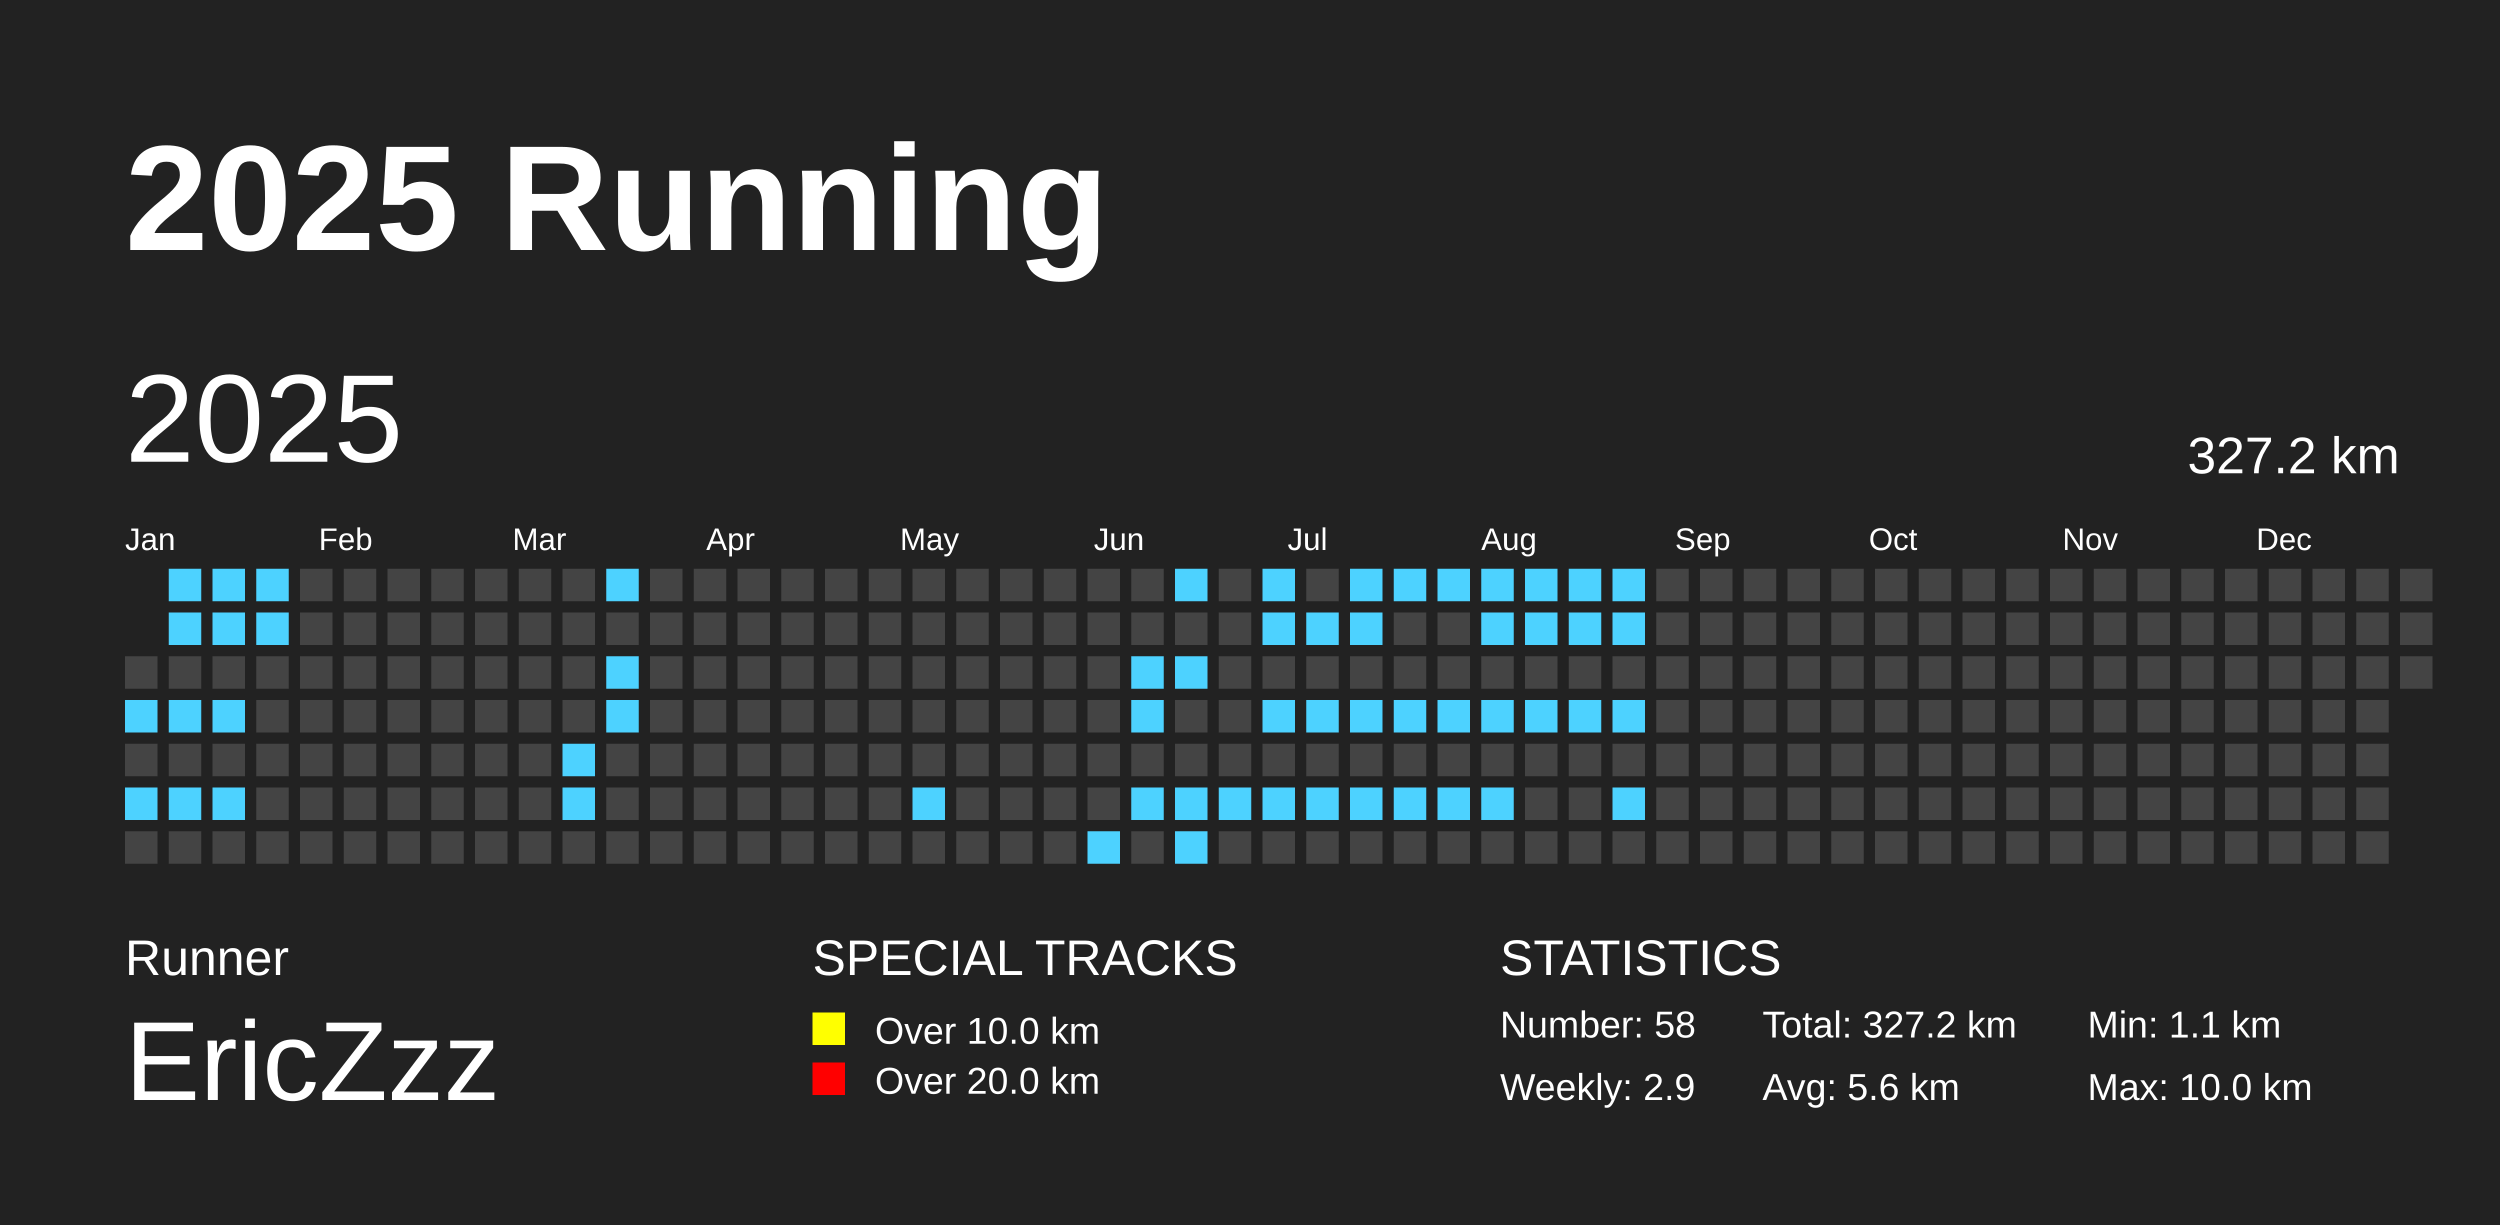
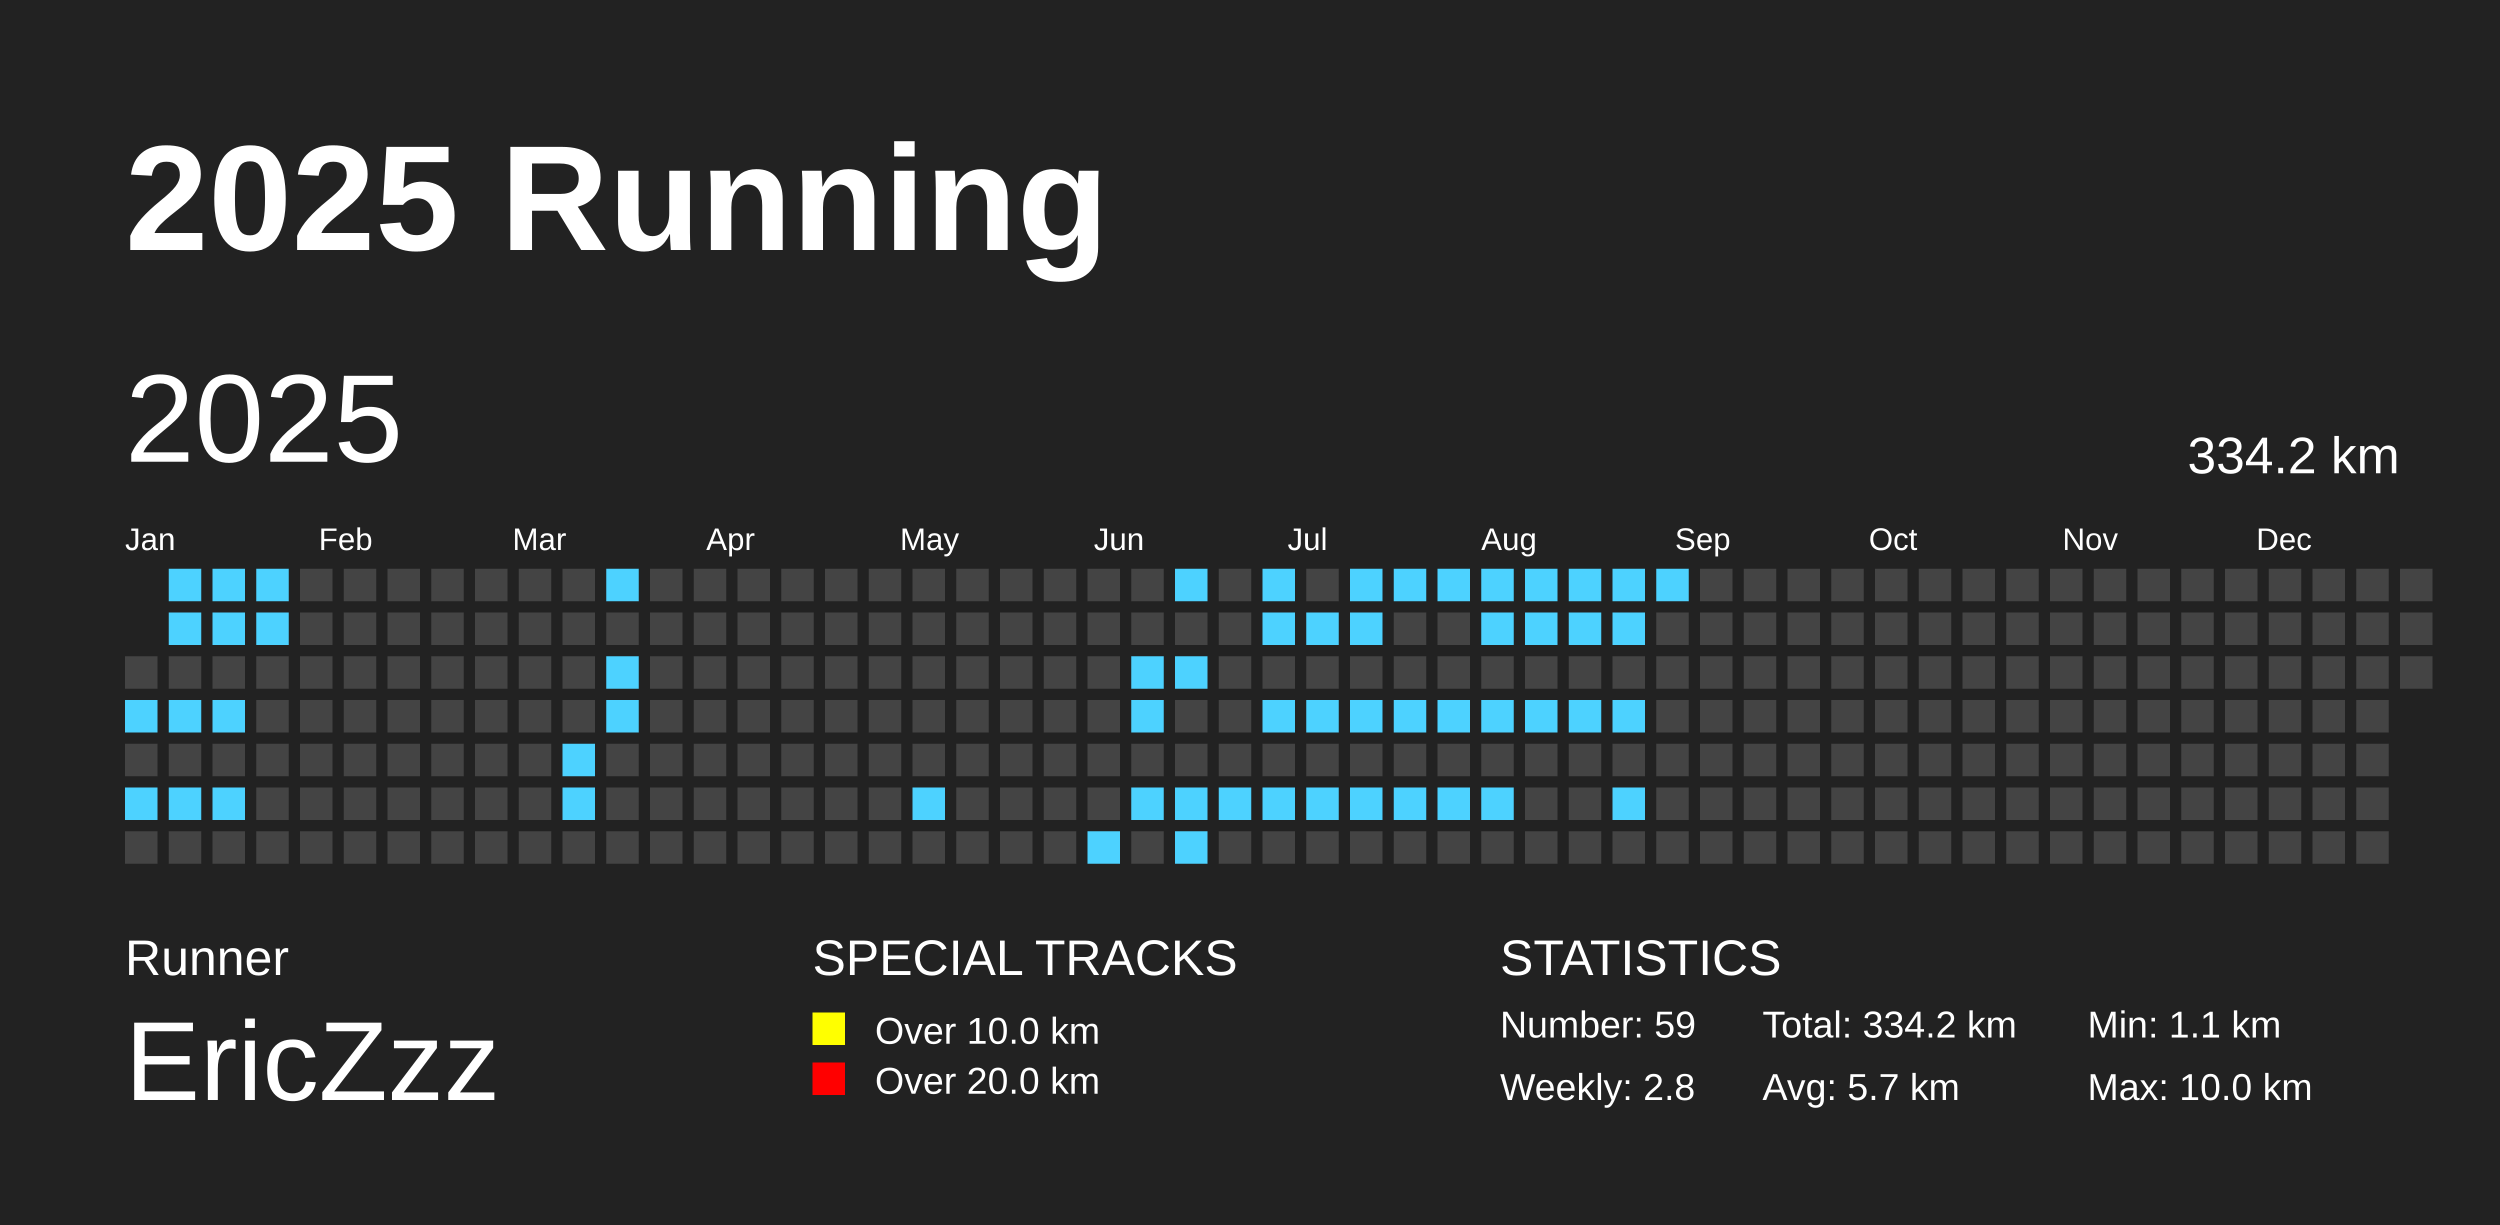
<svg xmlns="http://www.w3.org/2000/svg" baseProfile="full" height="98mm" version="1.1" viewBox="0,0,200,98" width="200mm">
  <defs />
  <rect fill="#222222" height="98" width="200" x="0" y="0" />
  <text fill="#FFFFFF" style="font-size:12px; font-family:Arial; font-weight:bold;" x="10" y="20">2025 Running</text>
  <text fill="#FFFFFF" style="font-size:4px; font-family:Arial" x="10" y="78">Runner</text>
  <text fill="#FFFFFF" style="font-size:9px; font-family:Arial" x="10" y="88">EricZzz</text>
  <text fill="#FFFFFF" style="font-size:4px; font-family:Arial" x="65" y="78">SPECIAL TRACKS</text>
  <rect fill="yellow" height="2.6" width="2.6" x="65" y="81" />
  <text fill="#FFFFFF" style="font-size:3px; font-family:Arial" x="70" y="83.5">Over 10.0 km</text>
  <rect fill="red" height="2.6" width="2.6" x="65" y="85" />
  <text fill="#FFFFFF" style="font-size:3px; font-family:Arial" x="70" y="87.5">Over 20.0 km</text>
  <text fill="#FFFFFF" style="font-size:4px; font-family:Arial" x="120" y="78">STATISTICS</text>
-   <text fill="#FFFFFF" style="font-size:3px; font-family:Arial" x="120" y="83">Number: 58</text>
-   <text fill="#FFFFFF" style="font-size:3px; font-family:Arial" x="120" y="88">Weekly: 2.9</text>
-   <text fill="#FFFFFF" style="font-size:3px; font-family:Arial" x="141" y="83">Total: 327.2 km</text>
-   <text fill="#FFFFFF" style="font-size:3px; font-family:Arial" x="141" y="88">Avg: 5.6 km</text>
+   <text fill="#FFFFFF" style="font-size:3px; font-family:Arial" x="120" y="83">Number: 59</text>
+   <text fill="#FFFFFF" style="font-size:3px; font-family:Arial" x="120" y="88">Weekly: 2.8</text>
+   <text fill="#FFFFFF" style="font-size:3px; font-family:Arial" x="141" y="83">Total: 334.2 km</text>
+   <text fill="#FFFFFF" style="font-size:3px; font-family:Arial" x="141" y="88">Avg: 5.7 km</text>
  <text fill="#FFFFFF" style="font-size:3px; font-family:Arial" x="167" y="83">Min: 1.1 km</text>
  <text fill="#FFFFFF" style="font-size:3px; font-family:Arial" x="167" y="88">Max: 10.0 km</text>
  <text dominant-baseline="hanging" fill="#FFFFFF" style="font-size:10.0px; font-family:Arial;" x="10" y="30">2025</text>
-   <text dominant-baseline="hanging" fill="#FFFFFF" style="font-size:4.125px; font-family:Arial;" x="175" y="35">327.2 km</text>
+   <text dominant-baseline="hanging" fill="#FFFFFF" style="font-size:4.125px; font-family:Arial;" x="175" y="35">334.2 km</text>
  <text fill="#FFFFFF" style="font-size:2.5px; font-family:Arial" x="10.0" y="44">Jan</text>
  <text fill="#FFFFFF" style="font-size:2.5px; font-family:Arial" x="25.5" y="44">Feb</text>
  <text fill="#FFFFFF" style="font-size:2.5px; font-family:Arial" x="41.0" y="44">Mar</text>
  <text fill="#FFFFFF" style="font-size:2.5px; font-family:Arial" x="56.5" y="44">Apr</text>
  <text fill="#FFFFFF" style="font-size:2.5px; font-family:Arial" x="72.0" y="44">May</text>
  <text fill="#FFFFFF" style="font-size:2.5px; font-family:Arial" x="87.5" y="44">Jun</text>
  <text fill="#FFFFFF" style="font-size:2.5px; font-family:Arial" x="103.0" y="44">Jul</text>
  <text fill="#FFFFFF" style="font-size:2.5px; font-family:Arial" x="118.5" y="44">Aug</text>
  <text fill="#FFFFFF" style="font-size:2.5px; font-family:Arial" x="134.0" y="44">Sep</text>
  <text fill="#FFFFFF" style="font-size:2.5px; font-family:Arial" x="149.5" y="44">Oct</text>
  <text fill="#FFFFFF" style="font-size:2.5px; font-family:Arial" x="165.0" y="44">Nov</text>
  <text fill="#FFFFFF" style="font-size:2.5px; font-family:Arial" x="180.5" y="44">Dec</text>
  <rect fill="#444444" height="2.6" width="2.6" x="10.0" y="52.5" />
  <rect fill="#4DD2FF" height="2.6" width="2.6" x="10.0" y="56.0" />
  <rect fill="#444444" height="2.6" width="2.6" x="10.0" y="59.5" />
  <rect fill="#4DD2FF" height="2.6" width="2.6" x="10.0" y="63.0" />
  <rect fill="#444444" height="2.6" width="2.6" x="10.0" y="66.5" />
  <rect fill="#4DD2FF" height="2.6" width="2.6" x="13.5" y="45.5" />
  <rect fill="#4DD2FF" height="2.6" width="2.6" x="13.5" y="49.0" />
  <rect fill="#444444" height="2.6" width="2.6" x="13.5" y="52.5" />
  <rect fill="#4DD2FF" height="2.6" width="2.6" x="13.5" y="56.0" />
  <rect fill="#444444" height="2.6" width="2.6" x="13.5" y="59.5" />
  <rect fill="#4DD2FF" height="2.6" width="2.6" x="13.5" y="63.0" />
  <rect fill="#444444" height="2.6" width="2.6" x="13.5" y="66.5" />
  <rect fill="#4DD2FF" height="2.6" width="2.6" x="17.0" y="45.5" />
  <rect fill="#4DD2FF" height="2.6" width="2.6" x="17.0" y="49.0" />
  <rect fill="#444444" height="2.6" width="2.6" x="17.0" y="52.5" />
  <rect fill="#4DD2FF" height="2.6" width="2.6" x="17.0" y="56.0" />
  <rect fill="#444444" height="2.6" width="2.6" x="17.0" y="59.5" />
  <rect fill="#4DD2FF" height="2.6" width="2.6" x="17.0" y="63.0" />
  <rect fill="#444444" height="2.6" width="2.6" x="17.0" y="66.5" />
  <rect fill="#4DD2FF" height="2.6" width="2.6" x="20.5" y="45.5" />
  <rect fill="#4DD2FF" height="2.6" width="2.6" x="20.5" y="49.0" />
  <rect fill="#444444" height="2.6" width="2.6" x="20.5" y="52.5" />
  <rect fill="#444444" height="2.6" width="2.6" x="20.5" y="56.0" />
  <rect fill="#444444" height="2.6" width="2.6" x="20.5" y="59.5" />
  <rect fill="#444444" height="2.6" width="2.6" x="20.5" y="63.0" />
  <rect fill="#444444" height="2.6" width="2.6" x="20.5" y="66.5" />
  <rect fill="#444444" height="2.6" width="2.6" x="24.0" y="45.5" />
  <rect fill="#444444" height="2.6" width="2.6" x="24.0" y="49.0" />
  <rect fill="#444444" height="2.6" width="2.6" x="24.0" y="52.5" />
  <rect fill="#444444" height="2.6" width="2.6" x="24.0" y="56.0" />
  <rect fill="#444444" height="2.6" width="2.6" x="24.0" y="59.5" />
  <rect fill="#444444" height="2.6" width="2.6" x="24.0" y="63.0" />
  <rect fill="#444444" height="2.6" width="2.6" x="24.0" y="66.5" />
  <rect fill="#444444" height="2.6" width="2.6" x="27.5" y="45.5" />
  <rect fill="#444444" height="2.6" width="2.6" x="27.5" y="49.0" />
  <rect fill="#444444" height="2.6" width="2.6" x="27.5" y="52.5" />
  <rect fill="#444444" height="2.6" width="2.6" x="27.5" y="56.0" />
  <rect fill="#444444" height="2.6" width="2.6" x="27.5" y="59.5" />
  <rect fill="#444444" height="2.6" width="2.6" x="27.5" y="63.0" />
  <rect fill="#444444" height="2.6" width="2.6" x="27.5" y="66.5" />
  <rect fill="#444444" height="2.6" width="2.6" x="31.0" y="45.5" />
  <rect fill="#444444" height="2.6" width="2.6" x="31.0" y="49.0" />
  <rect fill="#444444" height="2.6" width="2.6" x="31.0" y="52.5" />
  <rect fill="#444444" height="2.6" width="2.6" x="31.0" y="56.0" />
  <rect fill="#444444" height="2.6" width="2.6" x="31.0" y="59.5" />
  <rect fill="#444444" height="2.6" width="2.6" x="31.0" y="63.0" />
  <rect fill="#444444" height="2.6" width="2.6" x="31.0" y="66.5" />
  <rect fill="#444444" height="2.6" width="2.6" x="34.5" y="45.5" />
  <rect fill="#444444" height="2.6" width="2.6" x="34.5" y="49.0" />
  <rect fill="#444444" height="2.6" width="2.6" x="34.5" y="52.5" />
  <rect fill="#444444" height="2.6" width="2.6" x="34.5" y="56.0" />
  <rect fill="#444444" height="2.6" width="2.6" x="34.5" y="59.5" />
  <rect fill="#444444" height="2.6" width="2.6" x="34.5" y="63.0" />
  <rect fill="#444444" height="2.6" width="2.6" x="34.5" y="66.5" />
  <rect fill="#444444" height="2.6" width="2.6" x="38.0" y="45.5" />
  <rect fill="#444444" height="2.6" width="2.6" x="38.0" y="49.0" />
  <rect fill="#444444" height="2.6" width="2.6" x="38.0" y="52.5" />
  <rect fill="#444444" height="2.6" width="2.6" x="38.0" y="56.0" />
  <rect fill="#444444" height="2.6" width="2.6" x="38.0" y="59.5" />
  <rect fill="#444444" height="2.6" width="2.6" x="38.0" y="63.0" />
  <rect fill="#444444" height="2.6" width="2.6" x="38.0" y="66.5" />
  <rect fill="#444444" height="2.6" width="2.6" x="41.5" y="45.5" />
  <rect fill="#444444" height="2.6" width="2.6" x="41.5" y="49.0" />
  <rect fill="#444444" height="2.6" width="2.6" x="41.5" y="52.5" />
  <rect fill="#444444" height="2.6" width="2.6" x="41.5" y="56.0" />
  <rect fill="#444444" height="2.6" width="2.6" x="41.5" y="59.5" />
  <rect fill="#444444" height="2.6" width="2.6" x="41.5" y="63.0" />
  <rect fill="#444444" height="2.6" width="2.6" x="41.5" y="66.5" />
  <rect fill="#444444" height="2.6" width="2.6" x="45.0" y="45.5" />
  <rect fill="#444444" height="2.6" width="2.6" x="45.0" y="49.0" />
  <rect fill="#444444" height="2.6" width="2.6" x="45.0" y="52.5" />
  <rect fill="#444444" height="2.6" width="2.6" x="45.0" y="56.0" />
  <rect fill="#4DD2FF" height="2.6" width="2.6" x="45.0" y="59.5" />
  <rect fill="#4DD2FF" height="2.6" width="2.6" x="45.0" y="63.0" />
  <rect fill="#444444" height="2.6" width="2.6" x="45.0" y="66.5" />
  <rect fill="#4DD2FF" height="2.6" width="2.6" x="48.5" y="45.5" />
  <rect fill="#444444" height="2.6" width="2.6" x="48.5" y="49.0" />
  <rect fill="#4DD2FF" height="2.6" width="2.6" x="48.5" y="52.5" />
  <rect fill="#4DD2FF" height="2.6" width="2.6" x="48.5" y="56.0" />
  <rect fill="#444444" height="2.6" width="2.6" x="48.5" y="59.5" />
  <rect fill="#444444" height="2.6" width="2.6" x="48.5" y="63.0" />
  <rect fill="#444444" height="2.6" width="2.6" x="48.5" y="66.5" />
  <rect fill="#444444" height="2.6" width="2.6" x="52.0" y="45.5" />
  <rect fill="#444444" height="2.6" width="2.6" x="52.0" y="49.0" />
  <rect fill="#444444" height="2.6" width="2.6" x="52.0" y="52.5" />
  <rect fill="#444444" height="2.6" width="2.6" x="52.0" y="56.0" />
  <rect fill="#444444" height="2.6" width="2.6" x="52.0" y="59.5" />
  <rect fill="#444444" height="2.6" width="2.6" x="52.0" y="63.0" />
  <rect fill="#444444" height="2.6" width="2.6" x="52.0" y="66.5" />
  <rect fill="#444444" height="2.6" width="2.6" x="55.5" y="45.5" />
  <rect fill="#444444" height="2.6" width="2.6" x="55.5" y="49.0" />
  <rect fill="#444444" height="2.6" width="2.6" x="55.5" y="52.5" />
  <rect fill="#444444" height="2.6" width="2.6" x="55.5" y="56.0" />
  <rect fill="#444444" height="2.6" width="2.6" x="55.5" y="59.5" />
  <rect fill="#444444" height="2.6" width="2.6" x="55.5" y="63.0" />
  <rect fill="#444444" height="2.6" width="2.6" x="55.5" y="66.5" />
  <rect fill="#444444" height="2.6" width="2.6" x="59.0" y="45.5" />
  <rect fill="#444444" height="2.6" width="2.6" x="59.0" y="49.0" />
  <rect fill="#444444" height="2.6" width="2.6" x="59.0" y="52.5" />
  <rect fill="#444444" height="2.6" width="2.6" x="59.0" y="56.0" />
  <rect fill="#444444" height="2.6" width="2.6" x="59.0" y="59.5" />
  <rect fill="#444444" height="2.6" width="2.6" x="59.0" y="63.0" />
  <rect fill="#444444" height="2.6" width="2.6" x="59.0" y="66.5" />
  <rect fill="#444444" height="2.6" width="2.6" x="62.5" y="45.5" />
  <rect fill="#444444" height="2.6" width="2.6" x="62.5" y="49.0" />
  <rect fill="#444444" height="2.6" width="2.6" x="62.5" y="52.5" />
  <rect fill="#444444" height="2.6" width="2.6" x="62.5" y="56.0" />
  <rect fill="#444444" height="2.6" width="2.6" x="62.5" y="59.5" />
  <rect fill="#444444" height="2.6" width="2.6" x="62.5" y="63.0" />
  <rect fill="#444444" height="2.6" width="2.6" x="62.5" y="66.5" />
  <rect fill="#444444" height="2.6" width="2.6" x="66.0" y="45.5" />
  <rect fill="#444444" height="2.6" width="2.6" x="66.0" y="49.0" />
  <rect fill="#444444" height="2.6" width="2.6" x="66.0" y="52.5" />
  <rect fill="#444444" height="2.6" width="2.6" x="66.0" y="56.0" />
  <rect fill="#444444" height="2.6" width="2.6" x="66.0" y="59.5" />
  <rect fill="#444444" height="2.6" width="2.6" x="66.0" y="63.0" />
  <rect fill="#444444" height="2.6" width="2.6" x="66.0" y="66.5" />
  <rect fill="#444444" height="2.6" width="2.6" x="69.5" y="45.5" />
  <rect fill="#444444" height="2.6" width="2.6" x="69.5" y="49.0" />
  <rect fill="#444444" height="2.6" width="2.6" x="69.5" y="52.5" />
  <rect fill="#444444" height="2.6" width="2.6" x="69.5" y="56.0" />
  <rect fill="#444444" height="2.6" width="2.6" x="69.5" y="59.5" />
  <rect fill="#444444" height="2.6" width="2.6" x="69.5" y="63.0" />
  <rect fill="#444444" height="2.6" width="2.6" x="69.5" y="66.5" />
  <rect fill="#444444" height="2.6" width="2.6" x="73.0" y="45.5" />
  <rect fill="#444444" height="2.6" width="2.6" x="73.0" y="49.0" />
  <rect fill="#444444" height="2.6" width="2.6" x="73.0" y="52.5" />
  <rect fill="#444444" height="2.6" width="2.6" x="73.0" y="56.0" />
  <rect fill="#444444" height="2.6" width="2.6" x="73.0" y="59.5" />
  <rect fill="#4DD2FF" height="2.6" width="2.6" x="73.0" y="63.0" />
  <rect fill="#444444" height="2.6" width="2.6" x="73.0" y="66.5" />
  <rect fill="#444444" height="2.6" width="2.6" x="76.5" y="45.5" />
  <rect fill="#444444" height="2.6" width="2.6" x="76.5" y="49.0" />
  <rect fill="#444444" height="2.6" width="2.6" x="76.5" y="52.5" />
  <rect fill="#444444" height="2.6" width="2.6" x="76.5" y="56.0" />
  <rect fill="#444444" height="2.6" width="2.6" x="76.5" y="59.5" />
  <rect fill="#444444" height="2.6" width="2.6" x="76.5" y="63.0" />
  <rect fill="#444444" height="2.6" width="2.6" x="76.5" y="66.5" />
  <rect fill="#444444" height="2.6" width="2.6" x="80.0" y="45.5" />
  <rect fill="#444444" height="2.6" width="2.6" x="80.0" y="49.0" />
  <rect fill="#444444" height="2.6" width="2.6" x="80.0" y="52.5" />
  <rect fill="#444444" height="2.6" width="2.6" x="80.0" y="56.0" />
  <rect fill="#444444" height="2.6" width="2.6" x="80.0" y="59.5" />
  <rect fill="#444444" height="2.6" width="2.6" x="80.0" y="63.0" />
  <rect fill="#444444" height="2.6" width="2.6" x="80.0" y="66.5" />
  <rect fill="#444444" height="2.6" width="2.6" x="83.5" y="45.5" />
  <rect fill="#444444" height="2.6" width="2.6" x="83.5" y="49.0" />
  <rect fill="#444444" height="2.6" width="2.6" x="83.5" y="52.5" />
  <rect fill="#444444" height="2.6" width="2.6" x="83.5" y="56.0" />
  <rect fill="#444444" height="2.6" width="2.6" x="83.5" y="59.5" />
  <rect fill="#444444" height="2.6" width="2.6" x="83.5" y="63.0" />
  <rect fill="#444444" height="2.6" width="2.6" x="83.5" y="66.5" />
  <rect fill="#444444" height="2.6" width="2.6" x="87.0" y="45.5" />
  <rect fill="#444444" height="2.6" width="2.6" x="87.0" y="49.0" />
  <rect fill="#444444" height="2.6" width="2.6" x="87.0" y="52.5" />
  <rect fill="#444444" height="2.6" width="2.6" x="87.0" y="56.0" />
  <rect fill="#444444" height="2.6" width="2.6" x="87.0" y="59.5" />
  <rect fill="#444444" height="2.6" width="2.6" x="87.0" y="63.0" />
  <rect fill="#4DD2FF" height="2.6" width="2.6" x="87.0" y="66.5" />
  <rect fill="#444444" height="2.6" width="2.6" x="90.5" y="45.5" />
  <rect fill="#444444" height="2.6" width="2.6" x="90.5" y="49.0" />
  <rect fill="#4DD2FF" height="2.6" width="2.6" x="90.5" y="52.5" />
  <rect fill="#4DD2FF" height="2.6" width="2.6" x="90.5" y="56.0" />
  <rect fill="#444444" height="2.6" width="2.6" x="90.5" y="59.5" />
  <rect fill="#4DD2FF" height="2.6" width="2.6" x="90.5" y="63.0" />
  <rect fill="#444444" height="2.6" width="2.6" x="90.5" y="66.5" />
  <rect fill="#4DD2FF" height="2.6" width="2.6" x="94.0" y="45.5" />
  <rect fill="#444444" height="2.6" width="2.6" x="94.0" y="49.0" />
  <rect fill="#4DD2FF" height="2.6" width="2.6" x="94.0" y="52.5" />
  <rect fill="#444444" height="2.6" width="2.6" x="94.0" y="56.0" />
  <rect fill="#444444" height="2.6" width="2.6" x="94.0" y="59.5" />
  <rect fill="#4DD2FF" height="2.6" width="2.6" x="94.0" y="63.0" />
  <rect fill="#4DD2FF" height="2.6" width="2.6" x="94.0" y="66.5" />
  <rect fill="#444444" height="2.6" width="2.6" x="97.5" y="45.5" />
  <rect fill="#444444" height="2.6" width="2.6" x="97.5" y="49.0" />
  <rect fill="#444444" height="2.6" width="2.6" x="97.5" y="52.5" />
  <rect fill="#444444" height="2.6" width="2.6" x="97.5" y="56.0" />
  <rect fill="#444444" height="2.6" width="2.6" x="97.5" y="59.5" />
  <rect fill="#4DD2FF" height="2.6" width="2.6" x="97.5" y="63.0" />
  <rect fill="#444444" height="2.6" width="2.6" x="97.5" y="66.5" />
  <rect fill="#4DD2FF" height="2.6" width="2.6" x="101.0" y="45.5" />
  <rect fill="#4DD2FF" height="2.6" width="2.6" x="101.0" y="49.0" />
  <rect fill="#444444" height="2.6" width="2.6" x="101.0" y="52.5" />
  <rect fill="#4DD2FF" height="2.6" width="2.6" x="101.0" y="56.0" />
  <rect fill="#444444" height="2.6" width="2.6" x="101.0" y="59.5" />
  <rect fill="#4DD2FF" height="2.6" width="2.6" x="101.0" y="63.0" />
  <rect fill="#444444" height="2.6" width="2.6" x="101.0" y="66.5" />
  <rect fill="#444444" height="2.6" width="2.6" x="104.5" y="45.5" />
  <rect fill="#4DD2FF" height="2.6" width="2.6" x="104.5" y="49.0" />
  <rect fill="#444444" height="2.6" width="2.6" x="104.5" y="52.5" />
  <rect fill="#4DD2FF" height="2.6" width="2.6" x="104.5" y="56.0" />
  <rect fill="#444444" height="2.6" width="2.6" x="104.5" y="59.5" />
  <rect fill="#4DD2FF" height="2.6" width="2.6" x="104.5" y="63.0" />
  <rect fill="#444444" height="2.6" width="2.6" x="104.5" y="66.5" />
  <rect fill="#4DD2FF" height="2.6" width="2.6" x="108.0" y="45.5" />
  <rect fill="#4DD2FF" height="2.6" width="2.6" x="108.0" y="49.0" />
  <rect fill="#444444" height="2.6" width="2.6" x="108.0" y="52.5" />
  <rect fill="#4DD2FF" height="2.6" width="2.6" x="108.0" y="56.0" />
  <rect fill="#444444" height="2.6" width="2.6" x="108.0" y="59.5" />
  <rect fill="#4DD2FF" height="2.6" width="2.6" x="108.0" y="63.0" />
  <rect fill="#444444" height="2.6" width="2.6" x="108.0" y="66.5" />
  <rect fill="#4DD2FF" height="2.6" width="2.6" x="111.5" y="45.5" />
  <rect fill="#444444" height="2.6" width="2.6" x="111.5" y="49.0" />
  <rect fill="#444444" height="2.6" width="2.6" x="111.5" y="52.5" />
  <rect fill="#4DD2FF" height="2.6" width="2.6" x="111.5" y="56.0" />
  <rect fill="#444444" height="2.6" width="2.6" x="111.5" y="59.5" />
  <rect fill="#4DD2FF" height="2.6" width="2.6" x="111.5" y="63.0" />
  <rect fill="#444444" height="2.6" width="2.6" x="111.5" y="66.5" />
  <rect fill="#4DD2FF" height="2.6" width="2.6" x="115.0" y="45.5" />
  <rect fill="#444444" height="2.6" width="2.6" x="115.0" y="49.0" />
  <rect fill="#444444" height="2.6" width="2.6" x="115.0" y="52.5" />
  <rect fill="#4DD2FF" height="2.6" width="2.6" x="115.0" y="56.0" />
  <rect fill="#444444" height="2.6" width="2.6" x="115.0" y="59.5" />
  <rect fill="#4DD2FF" height="2.6" width="2.6" x="115.0" y="63.0" />
  <rect fill="#444444" height="2.6" width="2.6" x="115.0" y="66.5" />
  <rect fill="#4DD2FF" height="2.6" width="2.6" x="118.5" y="45.5" />
  <rect fill="#4DD2FF" height="2.6" width="2.6" x="118.5" y="49.0" />
  <rect fill="#444444" height="2.6" width="2.6" x="118.5" y="52.5" />
  <rect fill="#4DD2FF" height="2.6" width="2.6" x="118.5" y="56.0" />
  <rect fill="#444444" height="2.6" width="2.6" x="118.5" y="59.5" />
  <rect fill="#4DD2FF" height="2.6" width="2.6" x="118.5" y="63.0" />
  <rect fill="#444444" height="2.6" width="2.6" x="118.5" y="66.5" />
  <rect fill="#4DD2FF" height="2.6" width="2.6" x="122.0" y="45.5" />
  <rect fill="#4DD2FF" height="2.6" width="2.6" x="122.0" y="49.0" />
  <rect fill="#444444" height="2.6" width="2.6" x="122.0" y="52.5" />
  <rect fill="#4DD2FF" height="2.6" width="2.6" x="122.0" y="56.0" />
  <rect fill="#444444" height="2.6" width="2.6" x="122.0" y="59.5" />
  <rect fill="#444444" height="2.6" width="2.6" x="122.0" y="63.0" />
  <rect fill="#444444" height="2.6" width="2.6" x="122.0" y="66.5" />
  <rect fill="#4DD2FF" height="2.6" width="2.6" x="125.5" y="45.5" />
  <rect fill="#4DD2FF" height="2.6" width="2.6" x="125.5" y="49.0" />
  <rect fill="#444444" height="2.6" width="2.6" x="125.5" y="52.5" />
  <rect fill="#4DD2FF" height="2.6" width="2.6" x="125.5" y="56.0" />
  <rect fill="#444444" height="2.6" width="2.6" x="125.5" y="59.5" />
  <rect fill="#444444" height="2.6" width="2.6" x="125.5" y="63.0" />
  <rect fill="#444444" height="2.6" width="2.6" x="125.5" y="66.5" />
  <rect fill="#4DD2FF" height="2.6" width="2.6" x="129.0" y="45.5" />
  <rect fill="#4DD2FF" height="2.6" width="2.6" x="129.0" y="49.0" />
  <rect fill="#444444" height="2.6" width="2.6" x="129.0" y="52.5" />
  <rect fill="#4DD2FF" height="2.6" width="2.6" x="129.0" y="56.0" />
  <rect fill="#444444" height="2.6" width="2.6" x="129.0" y="59.5" />
  <rect fill="#4DD2FF" height="2.6" width="2.6" x="129.0" y="63.0" />
  <rect fill="#444444" height="2.6" width="2.6" x="129.0" y="66.5" />
-   <rect fill="#444444" height="2.6" width="2.6" x="132.5" y="45.5" />
+   <rect fill="#4DD2FF" height="2.6" width="2.6" x="132.5" y="45.5" />
  <rect fill="#444444" height="2.6" width="2.6" x="132.5" y="49.0" />
  <rect fill="#444444" height="2.6" width="2.6" x="132.5" y="52.5" />
  <rect fill="#444444" height="2.6" width="2.6" x="132.5" y="56.0" />
  <rect fill="#444444" height="2.6" width="2.6" x="132.5" y="59.5" />
  <rect fill="#444444" height="2.6" width="2.6" x="132.5" y="63.0" />
  <rect fill="#444444" height="2.6" width="2.6" x="132.5" y="66.5" />
  <rect fill="#444444" height="2.6" width="2.6" x="136.0" y="45.5" />
  <rect fill="#444444" height="2.6" width="2.6" x="136.0" y="49.0" />
  <rect fill="#444444" height="2.6" width="2.6" x="136.0" y="52.5" />
  <rect fill="#444444" height="2.6" width="2.6" x="136.0" y="56.0" />
  <rect fill="#444444" height="2.6" width="2.6" x="136.0" y="59.5" />
  <rect fill="#444444" height="2.6" width="2.6" x="136.0" y="63.0" />
  <rect fill="#444444" height="2.6" width="2.6" x="136.0" y="66.5" />
  <rect fill="#444444" height="2.6" width="2.6" x="139.5" y="45.5" />
  <rect fill="#444444" height="2.6" width="2.6" x="139.5" y="49.0" />
  <rect fill="#444444" height="2.6" width="2.6" x="139.5" y="52.5" />
  <rect fill="#444444" height="2.6" width="2.6" x="139.5" y="56.0" />
  <rect fill="#444444" height="2.6" width="2.6" x="139.5" y="59.5" />
  <rect fill="#444444" height="2.6" width="2.6" x="139.5" y="63.0" />
  <rect fill="#444444" height="2.6" width="2.6" x="139.5" y="66.5" />
  <rect fill="#444444" height="2.6" width="2.6" x="143.0" y="45.5" />
  <rect fill="#444444" height="2.6" width="2.6" x="143.0" y="49.0" />
  <rect fill="#444444" height="2.6" width="2.6" x="143.0" y="52.5" />
  <rect fill="#444444" height="2.6" width="2.6" x="143.0" y="56.0" />
  <rect fill="#444444" height="2.6" width="2.6" x="143.0" y="59.5" />
  <rect fill="#444444" height="2.6" width="2.6" x="143.0" y="63.0" />
  <rect fill="#444444" height="2.6" width="2.6" x="143.0" y="66.5" />
  <rect fill="#444444" height="2.6" width="2.6" x="146.5" y="45.5" />
  <rect fill="#444444" height="2.6" width="2.6" x="146.5" y="49.0" />
  <rect fill="#444444" height="2.6" width="2.6" x="146.5" y="52.5" />
  <rect fill="#444444" height="2.6" width="2.6" x="146.5" y="56.0" />
  <rect fill="#444444" height="2.6" width="2.6" x="146.5" y="59.5" />
  <rect fill="#444444" height="2.6" width="2.6" x="146.5" y="63.0" />
  <rect fill="#444444" height="2.6" width="2.6" x="146.5" y="66.5" />
  <rect fill="#444444" height="2.6" width="2.6" x="150.0" y="45.5" />
  <rect fill="#444444" height="2.6" width="2.6" x="150.0" y="49.0" />
  <rect fill="#444444" height="2.6" width="2.6" x="150.0" y="52.5" />
  <rect fill="#444444" height="2.6" width="2.6" x="150.0" y="56.0" />
  <rect fill="#444444" height="2.6" width="2.6" x="150.0" y="59.5" />
  <rect fill="#444444" height="2.6" width="2.6" x="150.0" y="63.0" />
  <rect fill="#444444" height="2.6" width="2.6" x="150.0" y="66.5" />
  <rect fill="#444444" height="2.6" width="2.6" x="153.5" y="45.5" />
  <rect fill="#444444" height="2.6" width="2.6" x="153.5" y="49.0" />
  <rect fill="#444444" height="2.6" width="2.6" x="153.5" y="52.5" />
  <rect fill="#444444" height="2.6" width="2.6" x="153.5" y="56.0" />
  <rect fill="#444444" height="2.6" width="2.6" x="153.5" y="59.5" />
  <rect fill="#444444" height="2.6" width="2.6" x="153.5" y="63.0" />
  <rect fill="#444444" height="2.6" width="2.6" x="153.5" y="66.5" />
  <rect fill="#444444" height="2.6" width="2.6" x="157.0" y="45.5" />
  <rect fill="#444444" height="2.6" width="2.6" x="157.0" y="49.0" />
  <rect fill="#444444" height="2.6" width="2.6" x="157.0" y="52.5" />
  <rect fill="#444444" height="2.6" width="2.6" x="157.0" y="56.0" />
  <rect fill="#444444" height="2.6" width="2.6" x="157.0" y="59.5" />
  <rect fill="#444444" height="2.6" width="2.6" x="157.0" y="63.0" />
  <rect fill="#444444" height="2.6" width="2.6" x="157.0" y="66.5" />
  <rect fill="#444444" height="2.6" width="2.6" x="160.5" y="45.5" />
  <rect fill="#444444" height="2.6" width="2.6" x="160.5" y="49.0" />
  <rect fill="#444444" height="2.6" width="2.6" x="160.5" y="52.5" />
  <rect fill="#444444" height="2.6" width="2.6" x="160.5" y="56.0" />
  <rect fill="#444444" height="2.6" width="2.6" x="160.5" y="59.5" />
  <rect fill="#444444" height="2.6" width="2.6" x="160.5" y="63.0" />
  <rect fill="#444444" height="2.6" width="2.6" x="160.5" y="66.5" />
  <rect fill="#444444" height="2.6" width="2.6" x="164.0" y="45.5" />
  <rect fill="#444444" height="2.6" width="2.6" x="164.0" y="49.0" />
  <rect fill="#444444" height="2.6" width="2.6" x="164.0" y="52.5" />
  <rect fill="#444444" height="2.6" width="2.6" x="164.0" y="56.0" />
  <rect fill="#444444" height="2.6" width="2.6" x="164.0" y="59.5" />
  <rect fill="#444444" height="2.6" width="2.6" x="164.0" y="63.0" />
  <rect fill="#444444" height="2.6" width="2.6" x="164.0" y="66.5" />
  <rect fill="#444444" height="2.6" width="2.6" x="167.5" y="45.5" />
  <rect fill="#444444" height="2.6" width="2.6" x="167.5" y="49.0" />
  <rect fill="#444444" height="2.6" width="2.6" x="167.5" y="52.5" />
  <rect fill="#444444" height="2.6" width="2.6" x="167.5" y="56.0" />
  <rect fill="#444444" height="2.6" width="2.6" x="167.5" y="59.5" />
  <rect fill="#444444" height="2.6" width="2.6" x="167.5" y="63.0" />
  <rect fill="#444444" height="2.6" width="2.6" x="167.5" y="66.5" />
  <rect fill="#444444" height="2.6" width="2.6" x="171.0" y="45.5" />
  <rect fill="#444444" height="2.6" width="2.6" x="171.0" y="49.0" />
  <rect fill="#444444" height="2.6" width="2.6" x="171.0" y="52.5" />
  <rect fill="#444444" height="2.6" width="2.6" x="171.0" y="56.0" />
  <rect fill="#444444" height="2.6" width="2.6" x="171.0" y="59.5" />
  <rect fill="#444444" height="2.6" width="2.6" x="171.0" y="63.0" />
  <rect fill="#444444" height="2.6" width="2.6" x="171.0" y="66.5" />
  <rect fill="#444444" height="2.6" width="2.6" x="174.5" y="45.5" />
  <rect fill="#444444" height="2.6" width="2.6" x="174.5" y="49.0" />
  <rect fill="#444444" height="2.6" width="2.6" x="174.5" y="52.5" />
  <rect fill="#444444" height="2.6" width="2.6" x="174.5" y="56.0" />
  <rect fill="#444444" height="2.6" width="2.6" x="174.5" y="59.5" />
  <rect fill="#444444" height="2.6" width="2.6" x="174.5" y="63.0" />
  <rect fill="#444444" height="2.6" width="2.6" x="174.5" y="66.5" />
  <rect fill="#444444" height="2.6" width="2.6" x="178.0" y="45.5" />
  <rect fill="#444444" height="2.6" width="2.6" x="178.0" y="49.0" />
  <rect fill="#444444" height="2.6" width="2.6" x="178.0" y="52.5" />
  <rect fill="#444444" height="2.6" width="2.6" x="178.0" y="56.0" />
  <rect fill="#444444" height="2.6" width="2.6" x="178.0" y="59.5" />
  <rect fill="#444444" height="2.6" width="2.6" x="178.0" y="63.0" />
  <rect fill="#444444" height="2.6" width="2.6" x="178.0" y="66.5" />
  <rect fill="#444444" height="2.6" width="2.6" x="181.5" y="45.5" />
  <rect fill="#444444" height="2.6" width="2.6" x="181.5" y="49.0" />
  <rect fill="#444444" height="2.6" width="2.6" x="181.5" y="52.5" />
  <rect fill="#444444" height="2.6" width="2.6" x="181.5" y="56.0" />
  <rect fill="#444444" height="2.6" width="2.6" x="181.5" y="59.5" />
  <rect fill="#444444" height="2.6" width="2.6" x="181.5" y="63.0" />
  <rect fill="#444444" height="2.6" width="2.6" x="181.5" y="66.5" />
  <rect fill="#444444" height="2.6" width="2.6" x="185.0" y="45.5" />
  <rect fill="#444444" height="2.6" width="2.6" x="185.0" y="49.0" />
  <rect fill="#444444" height="2.6" width="2.6" x="185.0" y="52.5" />
  <rect fill="#444444" height="2.6" width="2.6" x="185.0" y="56.0" />
  <rect fill="#444444" height="2.6" width="2.6" x="185.0" y="59.5" />
  <rect fill="#444444" height="2.6" width="2.6" x="185.0" y="63.0" />
  <rect fill="#444444" height="2.6" width="2.6" x="185.0" y="66.5" />
  <rect fill="#444444" height="2.6" width="2.6" x="188.5" y="45.5" />
  <rect fill="#444444" height="2.6" width="2.6" x="188.5" y="49.0" />
  <rect fill="#444444" height="2.6" width="2.6" x="188.5" y="52.5" />
  <rect fill="#444444" height="2.6" width="2.6" x="188.5" y="56.0" />
  <rect fill="#444444" height="2.6" width="2.6" x="188.5" y="59.5" />
  <rect fill="#444444" height="2.6" width="2.6" x="188.5" y="63.0" />
  <rect fill="#444444" height="2.6" width="2.6" x="188.5" y="66.5" />
  <rect fill="#444444" height="2.6" width="2.6" x="192.0" y="45.5" />
  <rect fill="#444444" height="2.6" width="2.6" x="192.0" y="49.0" />
  <rect fill="#444444" height="2.6" width="2.6" x="192.0" y="52.5" />
</svg>
